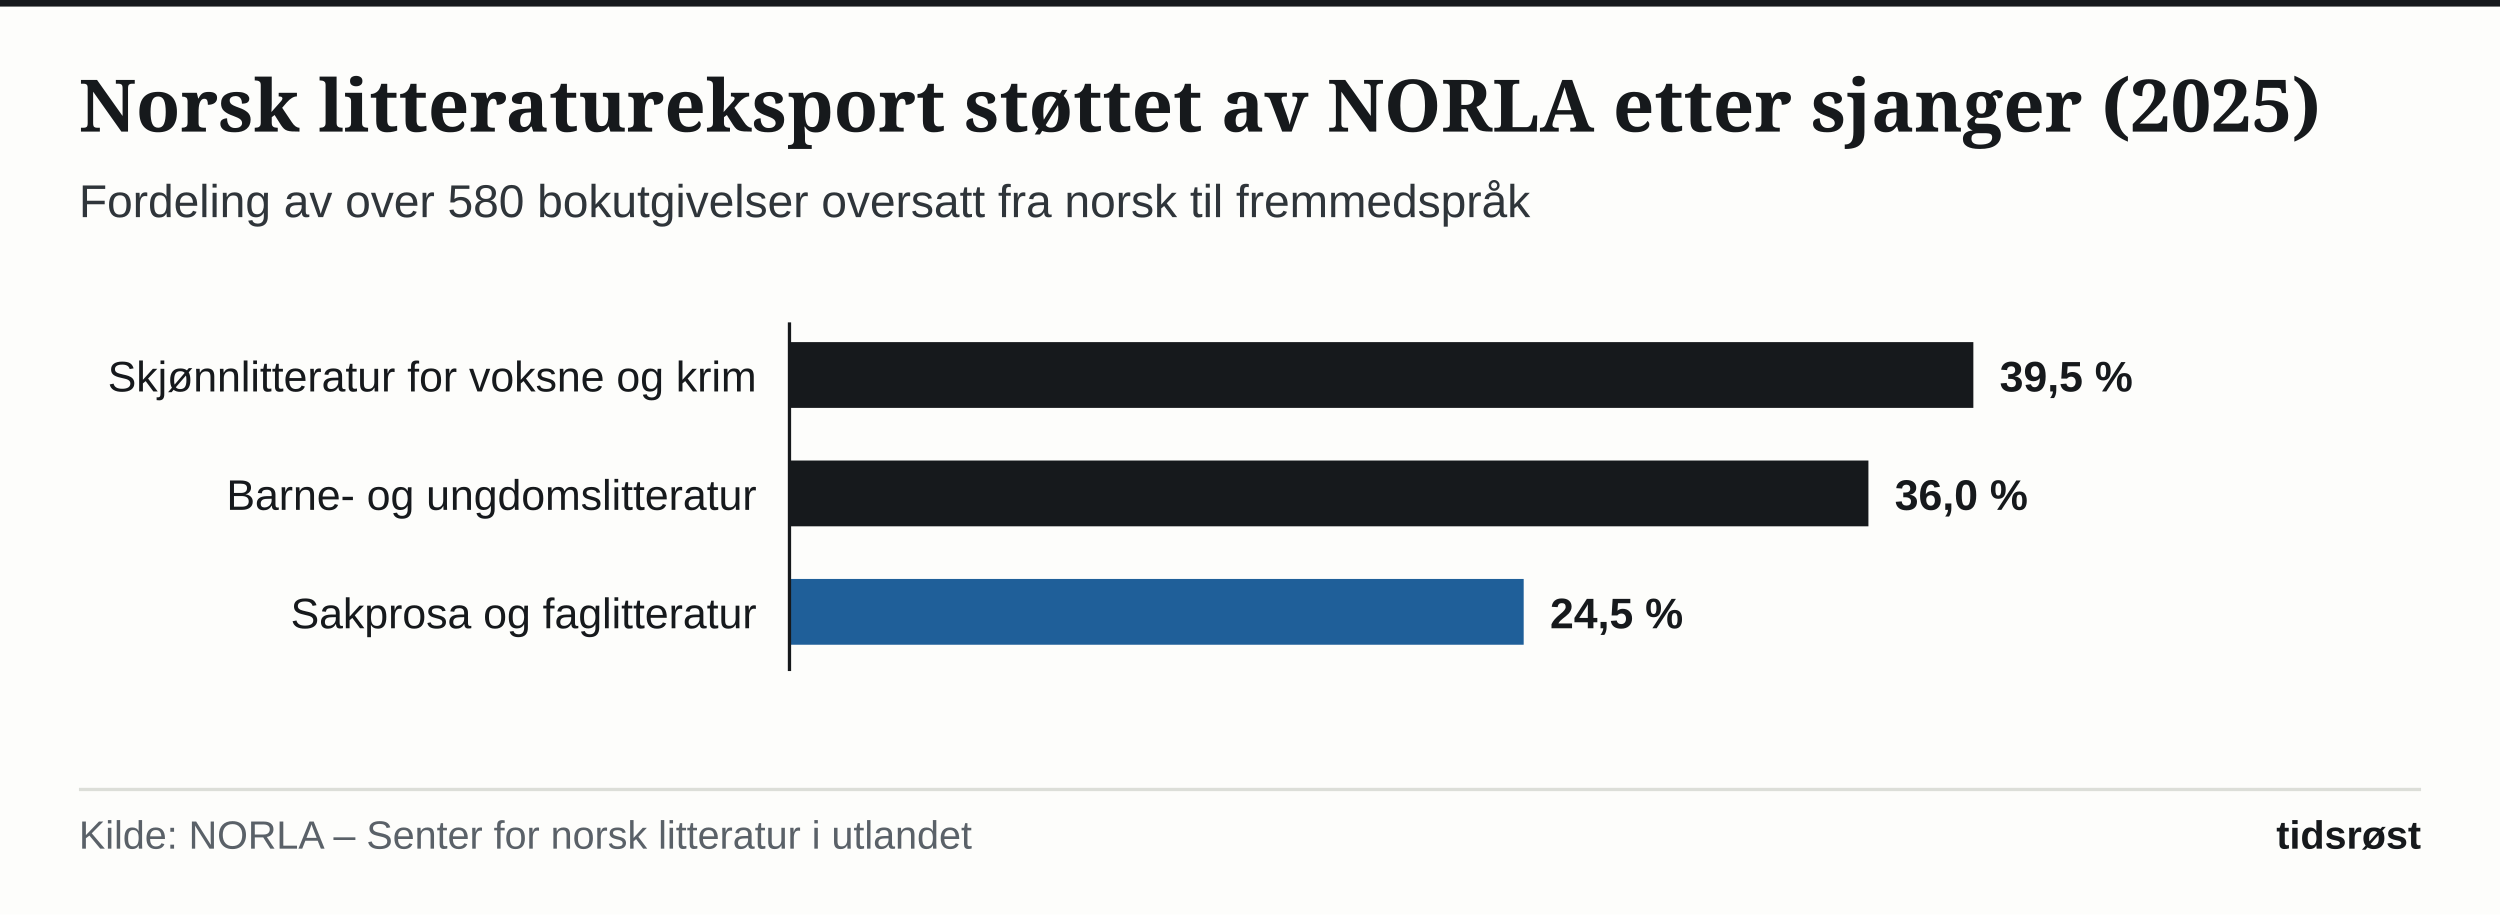
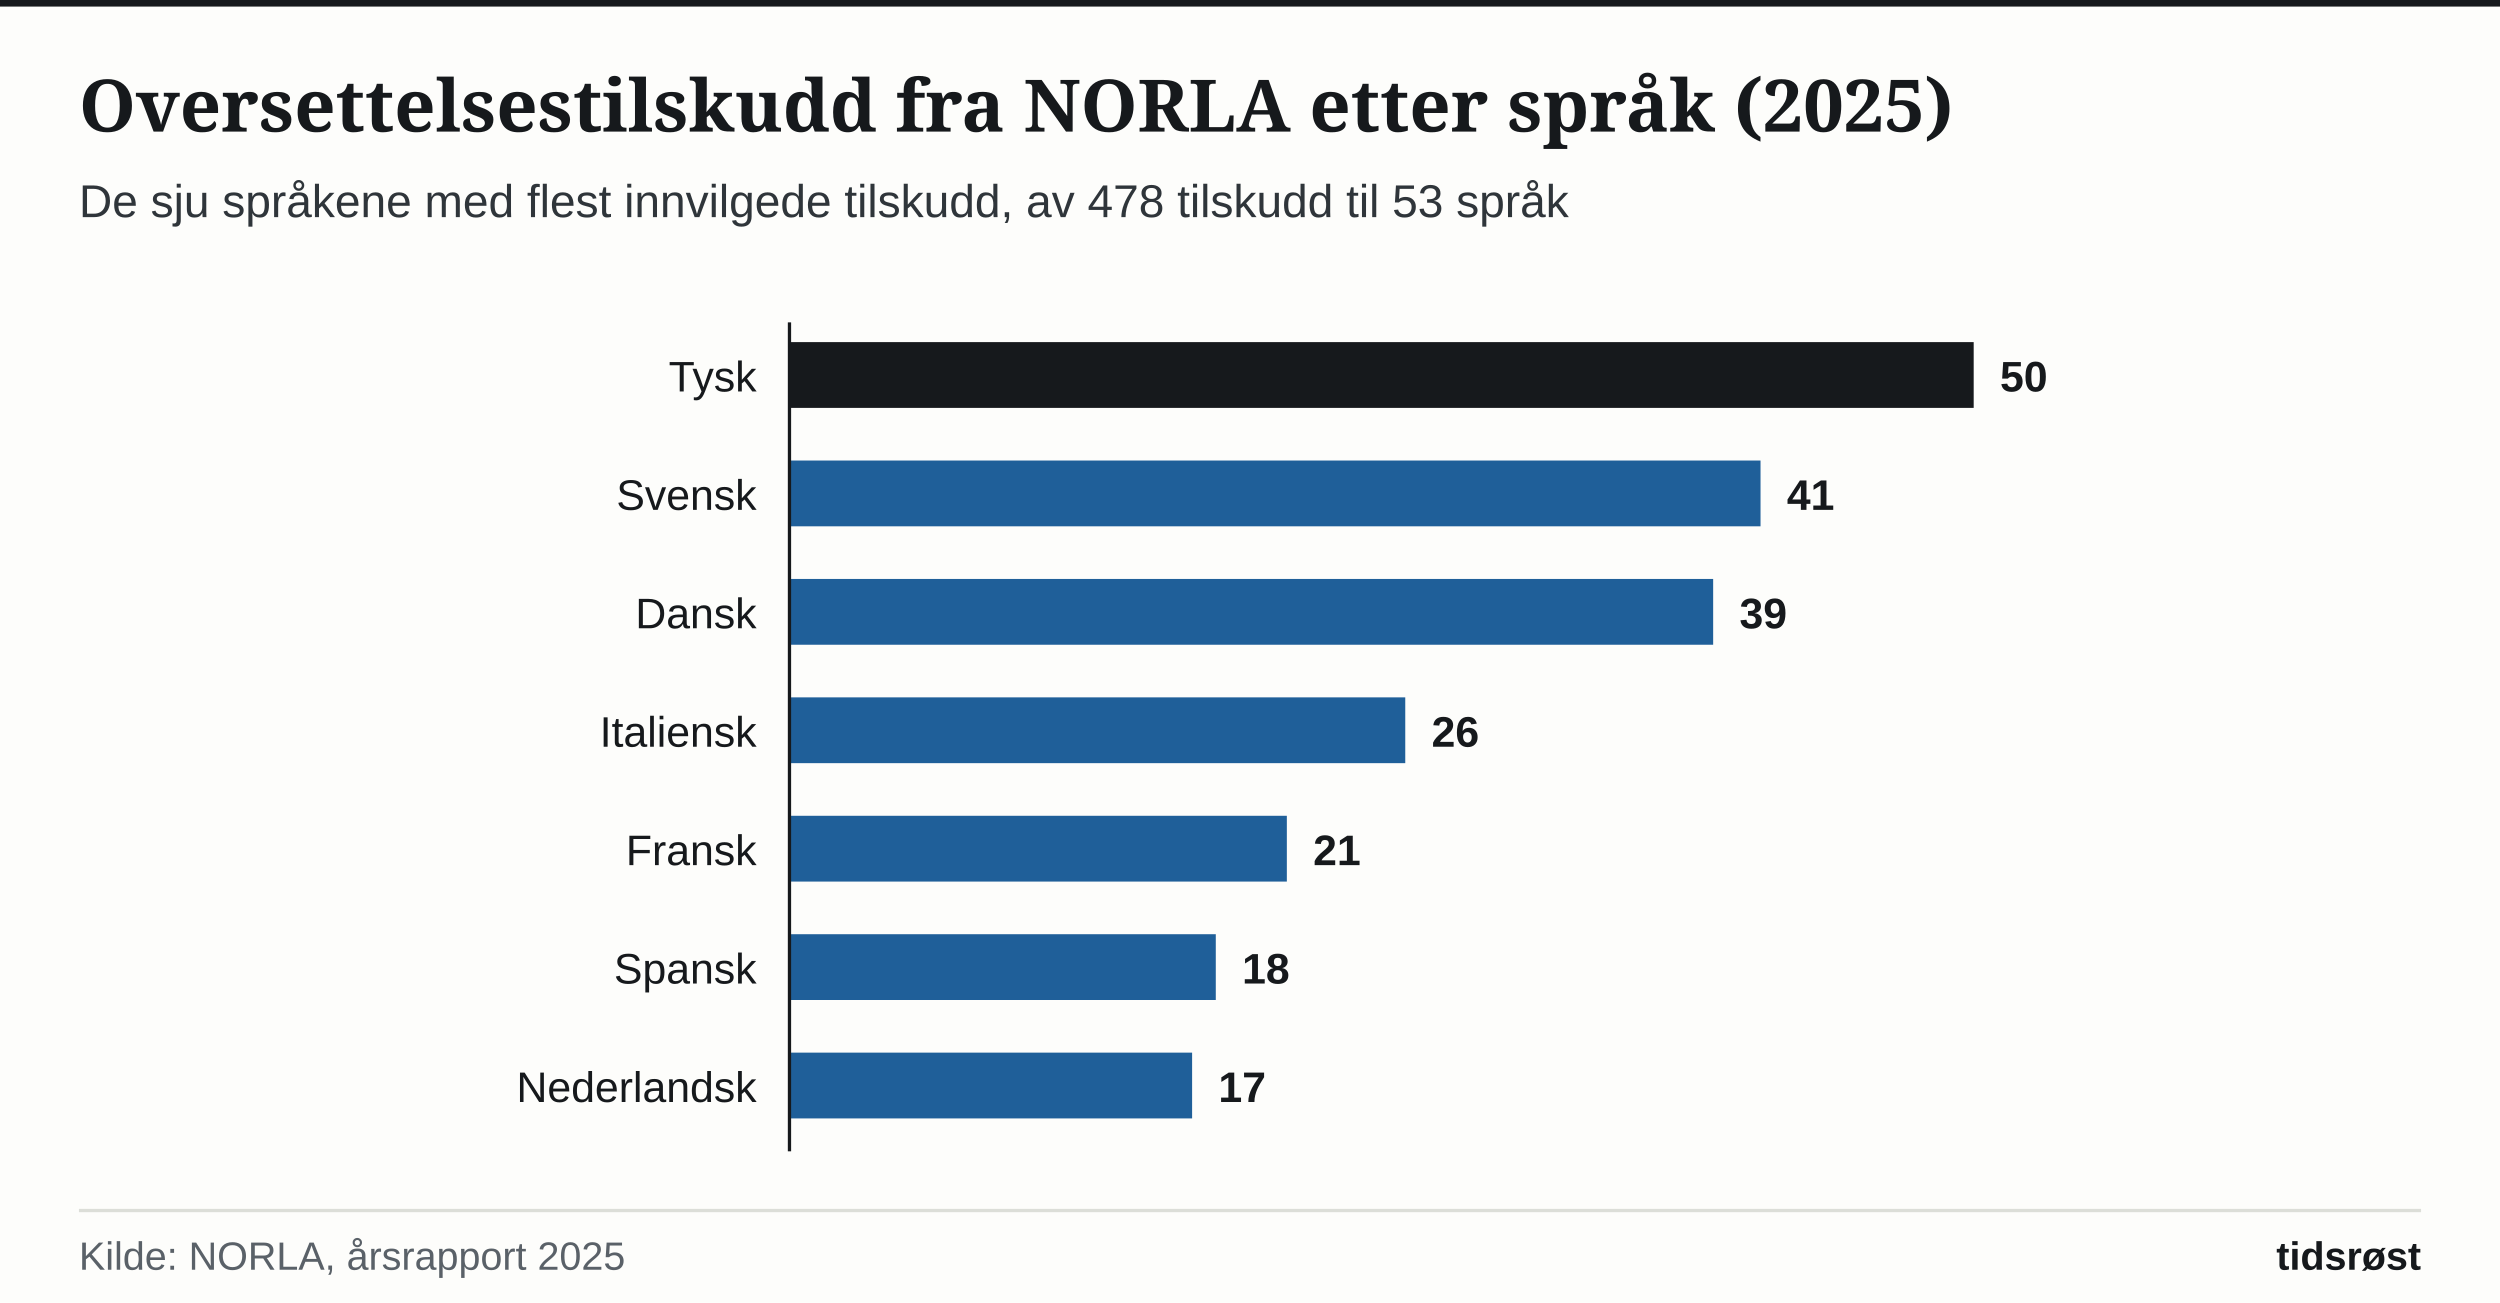
- <svg xmlns="http://www.w3.org/2000/svg" viewBox="0 0 760 278" width="760" height="278" role="img" aria-label="Norsk litteratureksport støttet av NORLA etter sjanger (2025)">
-   <rect width="760" height="278" fill="#fdfdfb" />
+ <svg xmlns="http://www.w3.org/2000/svg" viewBox="0 0 760 396" width="760" height="396" role="img" aria-label="Oversettelsestilskudd fra NORLA etter språk (2025)">
+   <rect width="760" height="396" fill="#fdfdfb" />
  <rect x="0" y="0" width="760" height="2" fill="#16191c" />
-   <text x="24" y="40" font-family="'Source Serif 4', Georgia, serif" font-size="22" font-weight="650" fill="#16191c">Norsk litteratureksport støttet av NORLA etter sjanger (2025)</text>
-   <text x="24" y="66" font-family="Archivo, 'Helvetica Neue', Arial, sans-serif" font-size="14" fill="#2f353a">Fordeling av over 580 bokutgivelser oversatt fra norsk til fremmedspråk</text>
-   <text x="230" y="119" text-anchor="end" font-family="Archivo, 'Helvetica Neue', Arial, sans-serif" font-size="13" fill="#16191c">Skjønnlitteratur for voksne og krim</text>
-   <rect x="240" y="104" width="359.9" height="20" fill="#16191c" />
-   <text x="607.9" y="119" font-family="Archivo, 'Helvetica Neue', Arial, sans-serif" font-size="13" font-weight="600" fill="#16191c">39,5 %</text>
-   <text x="230" y="155" text-anchor="end" font-family="Archivo, 'Helvetica Neue', Arial, sans-serif" font-size="13" fill="#16191c">Barne- og ungdomslitteratur</text>
-   <rect x="240" y="140" width="328.0" height="20" fill="#16191c" />
-   <text x="576.0" y="155" font-family="Archivo, 'Helvetica Neue', Arial, sans-serif" font-size="13" font-weight="600" fill="#16191c">36,0 %</text>
-   <text x="230" y="191" text-anchor="end" font-family="Archivo, 'Helvetica Neue', Arial, sans-serif" font-size="13" fill="#16191c">Sakprosa og faglitteratur</text>
-   <rect x="240" y="176" width="223.2" height="20" fill="#1f5f99" />
-   <text x="471.2" y="191" font-family="Archivo, 'Helvetica Neue', Arial, sans-serif" font-size="13" font-weight="600" fill="#16191c">24,5 %</text>
-   <line x1="240" x2="240" y1="98" y2="204" stroke="#16191c" stroke-width="1" />
-   <line x1="24" x2="736" y1="240" y2="240" stroke="#dcded8" stroke-width="1" />
-   <text x="24" y="258" font-family="Archivo, 'Helvetica Neue', Arial, sans-serif" font-size="12" fill="#5a6168">Kilde: NORLA – Senter for norsk litteratur i utlandet</text>
-   <text x="736" y="258" text-anchor="end" font-family="Archivo, 'Helvetica Neue', Arial, sans-serif" font-size="12" font-weight="700" fill="#16191c">tidsrøst</text>
+   <text x="24" y="40" font-family="'Source Serif 4', Georgia, serif" font-size="22" font-weight="650" fill="#16191c">Oversettelsestilskudd fra NORLA etter språk (2025)</text>
+   <text x="24" y="66" font-family="Archivo, 'Helvetica Neue', Arial, sans-serif" font-size="14" fill="#2f353a">De sju språkene med flest innvilgede tilskudd, av 478 tilskudd til 53 språk</text>
+   <text x="230" y="119" text-anchor="end" font-family="Archivo, 'Helvetica Neue', Arial, sans-serif" font-size="13" fill="#16191c">Tysk</text>
+   <rect x="240" y="104" width="360.0" height="20" fill="#16191c" />
+   <text x="608.0" y="119" font-family="Archivo, 'Helvetica Neue', Arial, sans-serif" font-size="13" font-weight="600" fill="#16191c">50</text>
+   <text x="230" y="155" text-anchor="end" font-family="Archivo, 'Helvetica Neue', Arial, sans-serif" font-size="13" fill="#16191c">Svensk</text>
+   <rect x="240" y="140" width="295.2" height="20" fill="#1f5f99" />
+   <text x="543.2" y="155" font-family="Archivo, 'Helvetica Neue', Arial, sans-serif" font-size="13" font-weight="600" fill="#16191c">41</text>
+   <text x="230" y="191" text-anchor="end" font-family="Archivo, 'Helvetica Neue', Arial, sans-serif" font-size="13" fill="#16191c">Dansk</text>
+   <rect x="240" y="176" width="280.8" height="20" fill="#1f5f99" />
+   <text x="528.8" y="191" font-family="Archivo, 'Helvetica Neue', Arial, sans-serif" font-size="13" font-weight="600" fill="#16191c">39</text>
+   <text x="230" y="227" text-anchor="end" font-family="Archivo, 'Helvetica Neue', Arial, sans-serif" font-size="13" fill="#16191c">Italiensk</text>
+   <rect x="240" y="212" width="187.2" height="20" fill="#1f5f99" />
+   <text x="435.2" y="227" font-family="Archivo, 'Helvetica Neue', Arial, sans-serif" font-size="13" font-weight="600" fill="#16191c">26</text>
+   <text x="230" y="263" text-anchor="end" font-family="Archivo, 'Helvetica Neue', Arial, sans-serif" font-size="13" fill="#16191c">Fransk</text>
+   <rect x="240" y="248" width="151.2" height="20" fill="#1f5f99" />
+   <text x="399.2" y="263" font-family="Archivo, 'Helvetica Neue', Arial, sans-serif" font-size="13" font-weight="600" fill="#16191c">21</text>
+   <text x="230" y="299" text-anchor="end" font-family="Archivo, 'Helvetica Neue', Arial, sans-serif" font-size="13" fill="#16191c">Spansk</text>
+   <rect x="240" y="284" width="129.6" height="20" fill="#1f5f99" />
+   <text x="377.6" y="299" font-family="Archivo, 'Helvetica Neue', Arial, sans-serif" font-size="13" font-weight="600" fill="#16191c">18</text>
+   <text x="230" y="335" text-anchor="end" font-family="Archivo, 'Helvetica Neue', Arial, sans-serif" font-size="13" fill="#16191c">Nederlandsk</text>
+   <rect x="240" y="320" width="122.4" height="20" fill="#1f5f99" />
+   <text x="370.4" y="335" font-family="Archivo, 'Helvetica Neue', Arial, sans-serif" font-size="13" font-weight="600" fill="#16191c">17</text>
+   <line x1="240" x2="240" y1="98" y2="350" stroke="#16191c" stroke-width="1" />
+   <line x1="24" x2="736" y1="368" y2="368" stroke="#dcded8" stroke-width="1" />
+   <text x="24" y="386" font-family="Archivo, 'Helvetica Neue', Arial, sans-serif" font-size="12" fill="#5a6168">Kilde: NORLA, årsrapport 2025</text>
+   <text x="736" y="386" text-anchor="end" font-family="Archivo, 'Helvetica Neue', Arial, sans-serif" font-size="12" font-weight="700" fill="#16191c">tidsrøst</text>
</svg>
